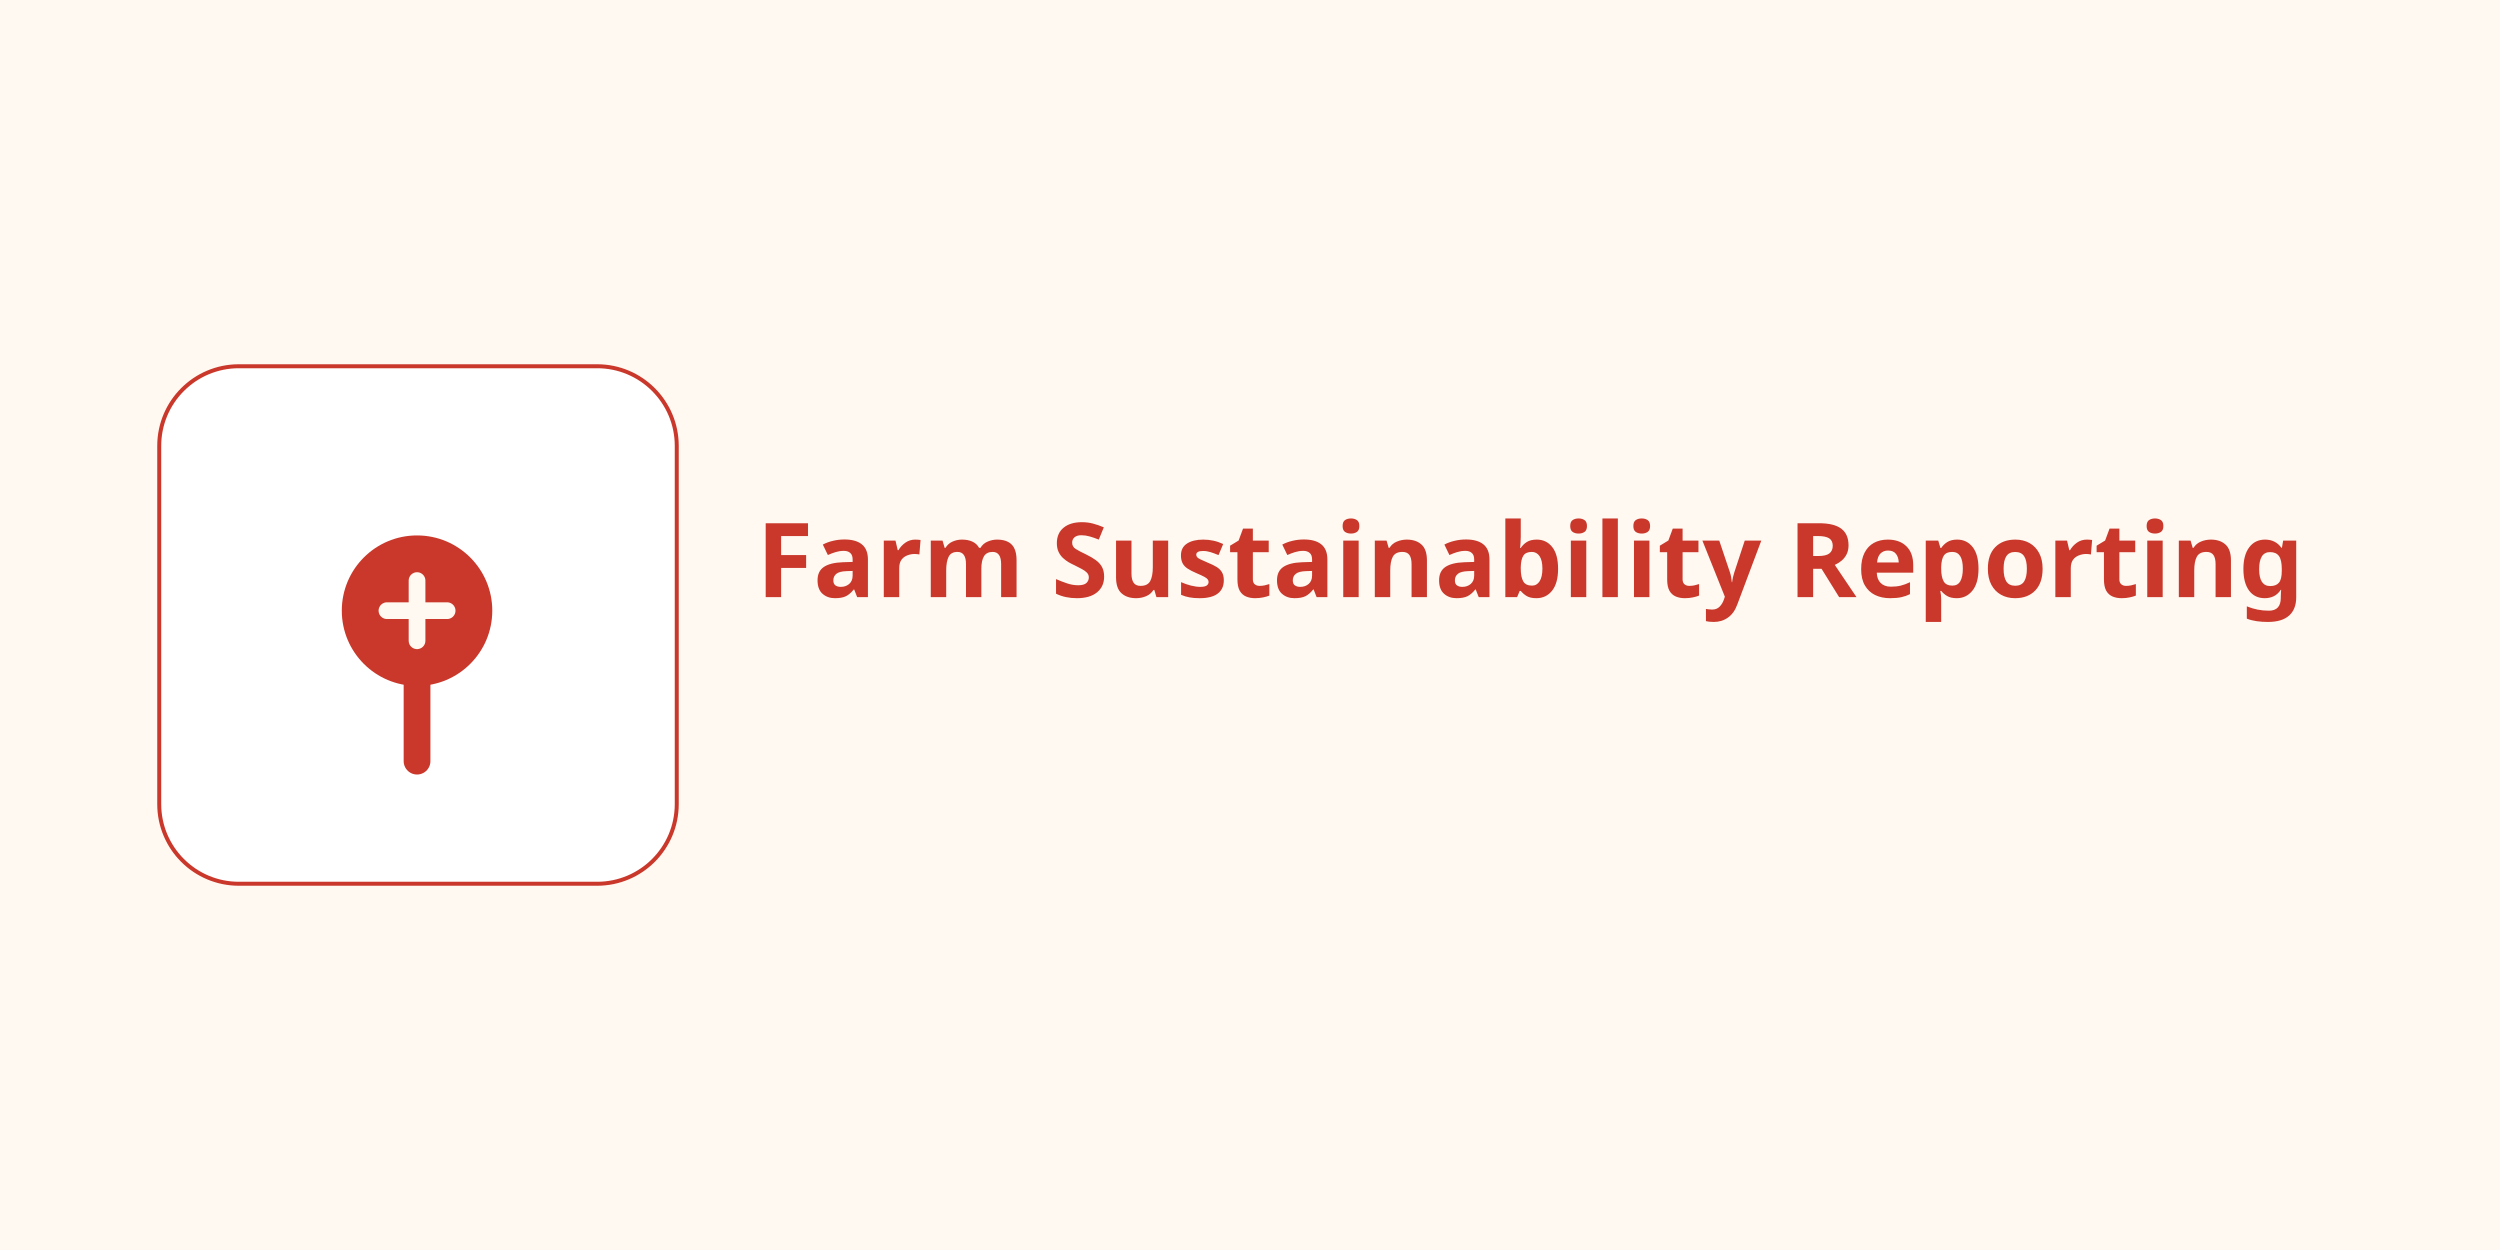
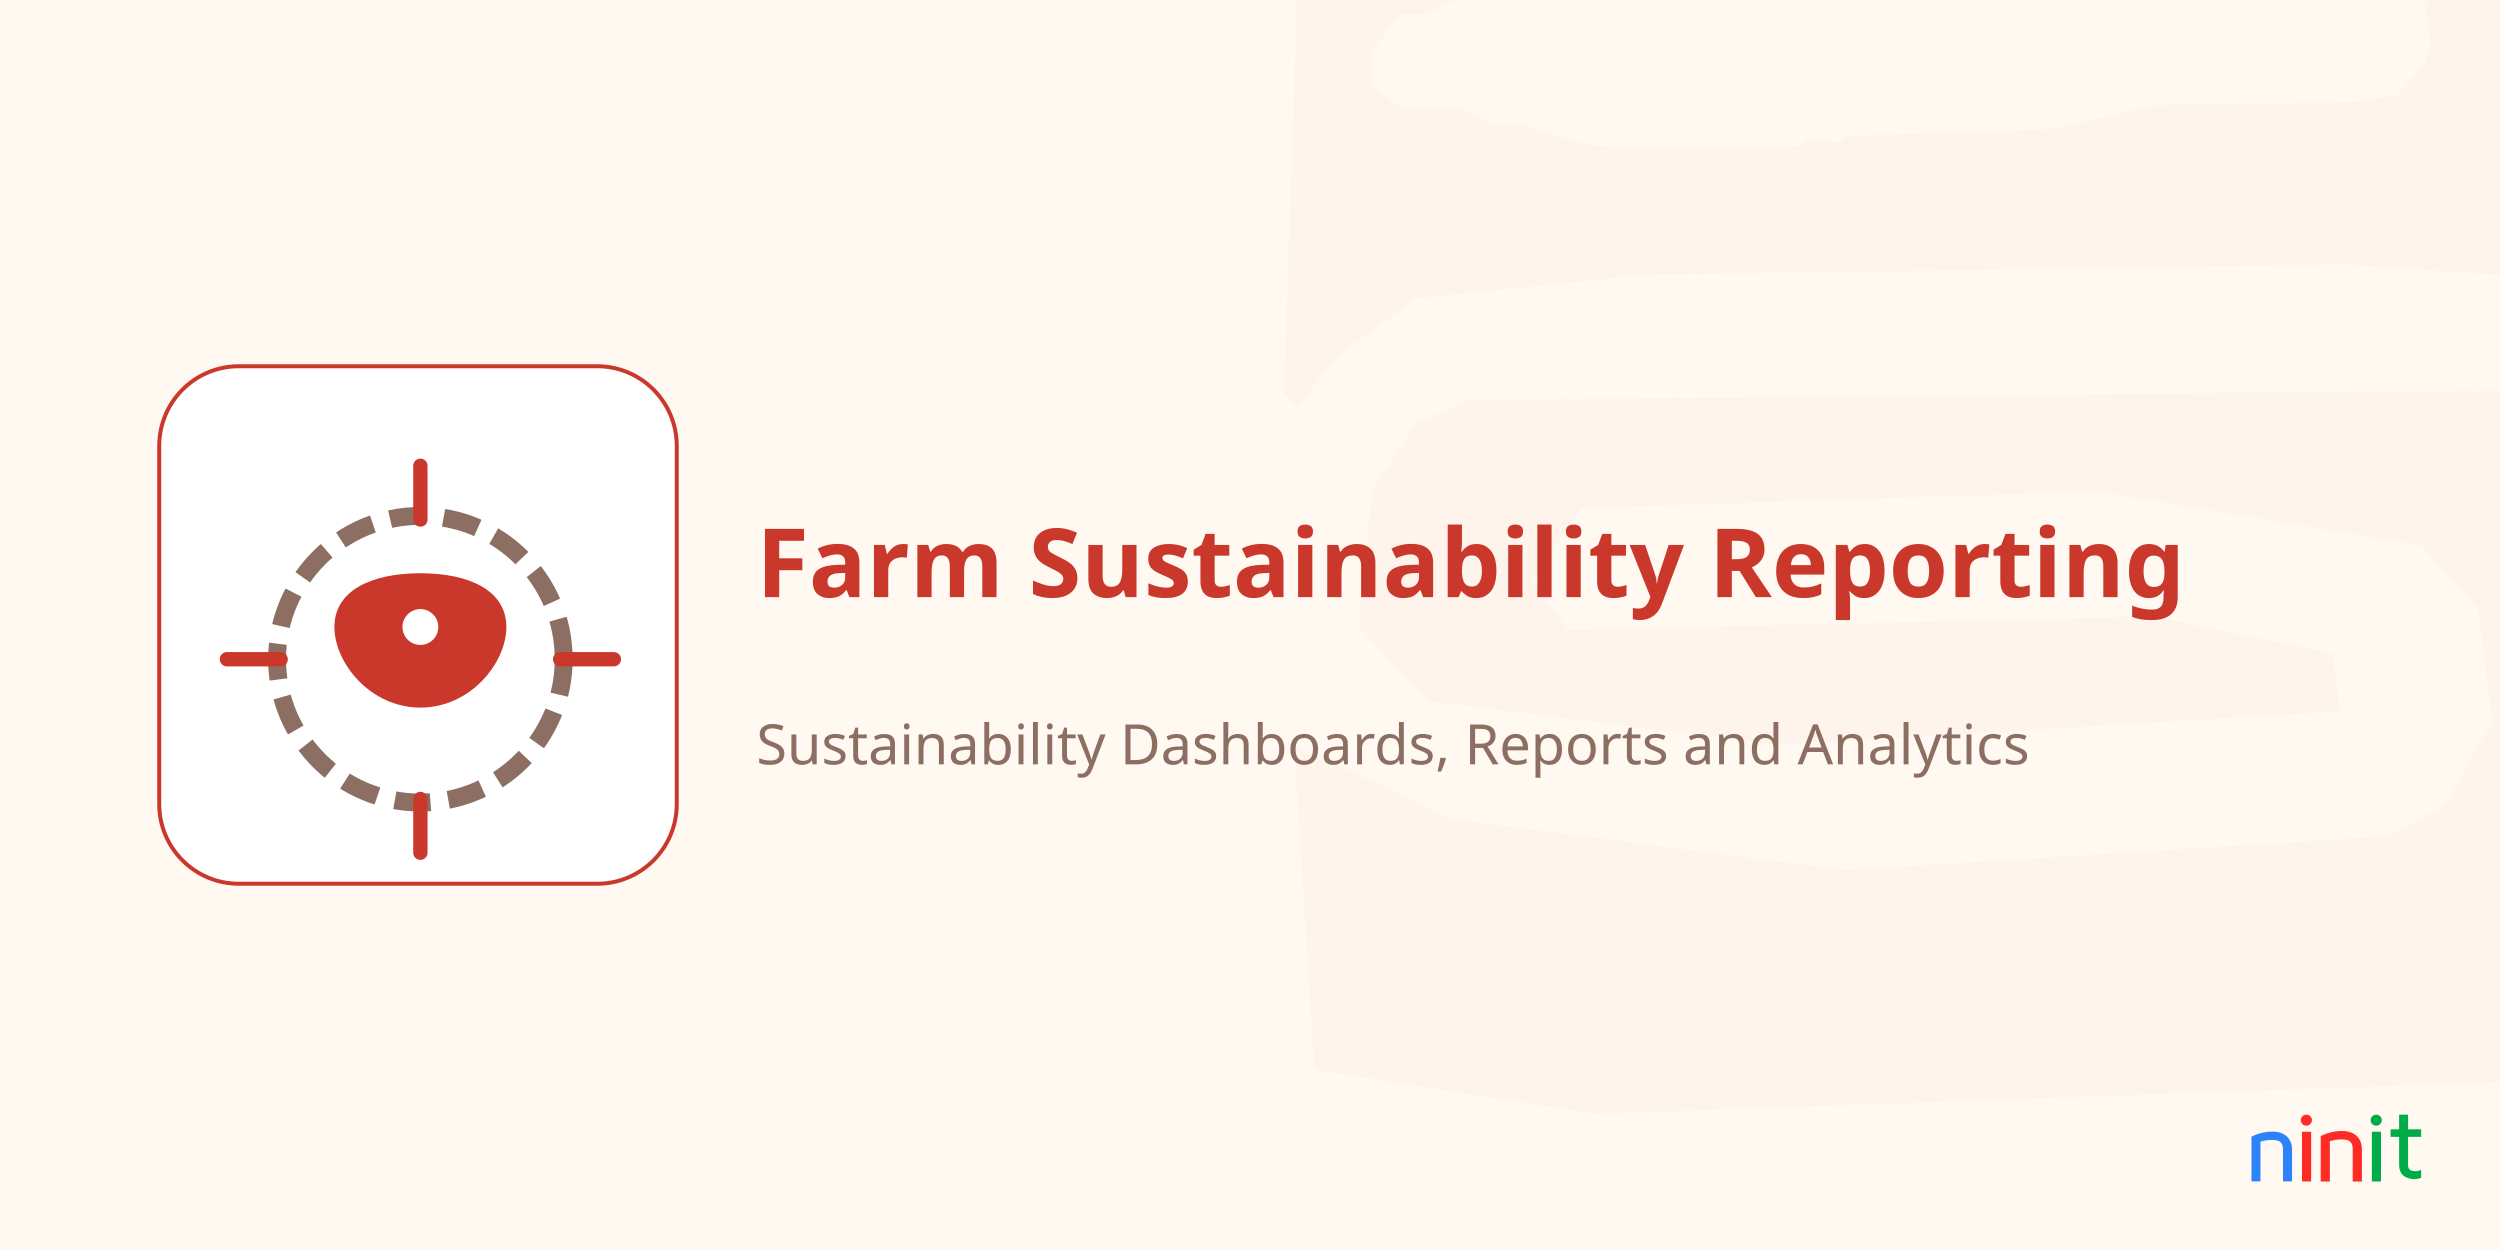
<svg xmlns="http://www.w3.org/2000/svg" width="628" height="314" viewBox="0 0 628 314">
  <rect width="628" height="314" fill="#FFF9F2" />
+   <g transform="translate(320, -50) scale(0.85)" opacity="0.03">
+     <path fill-rule="evenodd" fill="#C9382B" d="M 395,174 58,177 42,184 29,204 25,244 46,266 149,279 315,269 313,252 260,241 87,245 76,230 91,209 243,204 339,220 356,239 360,272 346,297 329,306 169,316 53,301 6,279 12,375 95,388 379,378 391,368 Z M 386,15 375,7 354,3 299,3 298,0 277,0 264,4 127,3 29,8 19,16 13,27 7,55 3,175 7,179 19,164 42,147 110,140 316,137 362,140 392,147 393,61 Z M 342,57 340,60 342,72 340,78 332,87 319,89 260,90 230,97 169,99 167,101 158,100 155,102 141,103 94,102 71,95 63,95 55,91 38,91 29,84 29,74 37,63 45,63 55,58 63,58 82,52 95,53 134,49 197,50 228,47 261,47 311,51 326,50 Z" />
+   </g>
  <rect x="40" y="92" width="130" height="130" rx="20" fill="white" stroke="#C9382B" stroke-width="1" />
-   <g transform="translate(51, 103) scale(0.42)">
-     <path d="M128,210 L128,140" stroke="#C9382B" stroke-width="16" stroke-linecap="round" />
-     <circle cx="128" cy="120" r="45" fill="#C9382B" />
-     <path d="M110,120 L146,120 M128,102 L128,138" stroke="#FFF9F2" stroke-width="10" stroke-linecap="round" />
+   <g transform="translate(48, 108) scale(0.45)">
+     <circle cx="128" cy="128" r="80" stroke="#8D6E63" stroke-width="10" fill="none" stroke-dasharray="20,10" />
+     <line x1="128" y1="20" x2="128" y2="50" stroke="#C9382B" stroke-width="8" stroke-linecap="round" />
+     <line x1="128" y1="206" x2="128" y2="236" stroke="#C9382B" stroke-width="8" stroke-linecap="round" />
+     <line x1="20" y1="128" x2="50" y2="128" stroke="#C9382B" stroke-width="8" stroke-linecap="round" />
+     <line x1="206" y1="128" x2="236" y2="128" stroke="#C9382B" stroke-width="8" stroke-linecap="round" />
+     <path d="M128,155 C100,155 80,130 80,110 C80,90 100,80 128,80 C156,80 176,90 176,110 C176,130 156,155 128,155 Z" fill="#C9382B" />
+     <circle cx="128" cy="110" r="10" fill="white" />
  </g>
  <g transform="translate(190, 150)">
-     <text x="0" y="0" fill="#C9382B" font-family="'PingFang SC', 'Microsoft YaHei', 'SimHei', sans-serif" font-size="26" font-weight="bold">Farm Sustainability Reporting</text>
+     <text x="0" y="0" fill="#C9382B" font-family="'PingFang SC', 'Microsoft YaHei', 'SimHei', 'Source Han Sans CN', sans-serif" font-size="24" font-weight="bold">Farm Sustainability Reporting</text>
+     <text x="0" y="42" fill="#8D6E63" font-family="'PingFang SC', 'Microsoft YaHei', 'SimHei', 'Source Han Sans CN', sans-serif" font-size="14">Sustainability Dashboards, Reports and Analytics</text>
+   </g>
+   <g transform="translate(540, 280) scale(0.1)">
+     <path d="M605.1,55.8 L605.1,36.8 L626.6,36.8 L626.6,0 L649.1,0 L649.1,36.8 L681.9,36.8 L681.9,55.8 L649.1,55.8 L649.1,127.5 C649.1,137.2 655.2,142 667.4,142 C667.4,142 667.5,142 667.6,142 C673.2,142 678,140.8 681.9,138.4 L681.9,158.6 C676.3,160.9 670.7,162 665.1,162 C664.9,162 664.7,162 664.5,162 C661.5,162 658.3,161.6 654.9,160.9 C651.6,160.2 647.5,158.8 642.8,156.6 C638.1,154.5 634.2,150.8 631.2,145.5 C628.1,140.3 626.6,133.7 626.6,125.9 L626.6,55.8 L605.1,55.8 Z" fill="#00AC47" />
+     <path d="M555.1,13.9 C555.1,6.2 561.3,0 569,0 L569.3,0 C576.9,0 583.1,6.2 583.1,13.9 C583.1,21.5 576.9,27.7 569.3,27.7 L569,27.7 C561.3,27.7 555.1,21.5 555.1,13.9 Z M558.1,167.8 L558.1,43 L581.1,43 L581.1,167.8 L558.1,167.8 Z" fill="#00AC47" />
+     <path d="M429.6,168 L429.6,53.9 C446.9,45.3 464.7,41 482.8,41 C498.5,41 510.8,45.1 519.8,53.3 C528.7,61.5 533.1,72.9 533.1,87.5 L533.1,168 L510,168 L510,85.9 C510,78.6 508.2,72.8 504.4,68.6 C500.7,64.4 493.2,62.2 481.8,62.2 C471.7,62.2 461.9,63.7 452.6,66.8 L452.6,168 L429.6,168 Z" fill="#FE2C25" />
+     <path d="M379.6,13.9 C379.6,6.2 385.8,0 393.5,0 L393.7,0 C401.4,0 407.6,6.2 407.6,13.9 C407.6,21.5 401.4,27.7 393.7,27.7 L393.5,27.7 C385.8,27.7 379.6,21.5 379.6,13.9 Z M382.6,167.8 L382.6,43 L405.6,43 L405.6,167.8 L382.6,167.8 Z" fill="#FE2C25" />
+     <path d="M255.7,167.6 L255.7,55.3 C272.8,46.8 290.2,42.6 308.1,42.6 C323.6,42.6 335.7,46.6 344.4,54.7 C353.2,62.8 357.6,74 357.6,88.4 L357.6,167.6 L334.9,167.6 L334.9,86.8 C334.9,79.6 333.1,73.9 329.4,69.7 C325.7,65.6 318.3,63.5 307.1,63.5 C297.1,63.5 287.5,65 278.3,67.9 L278.3,167.6 L255.7,167.6 Z" fill="#2C83FC" />
  </g>
</svg>
